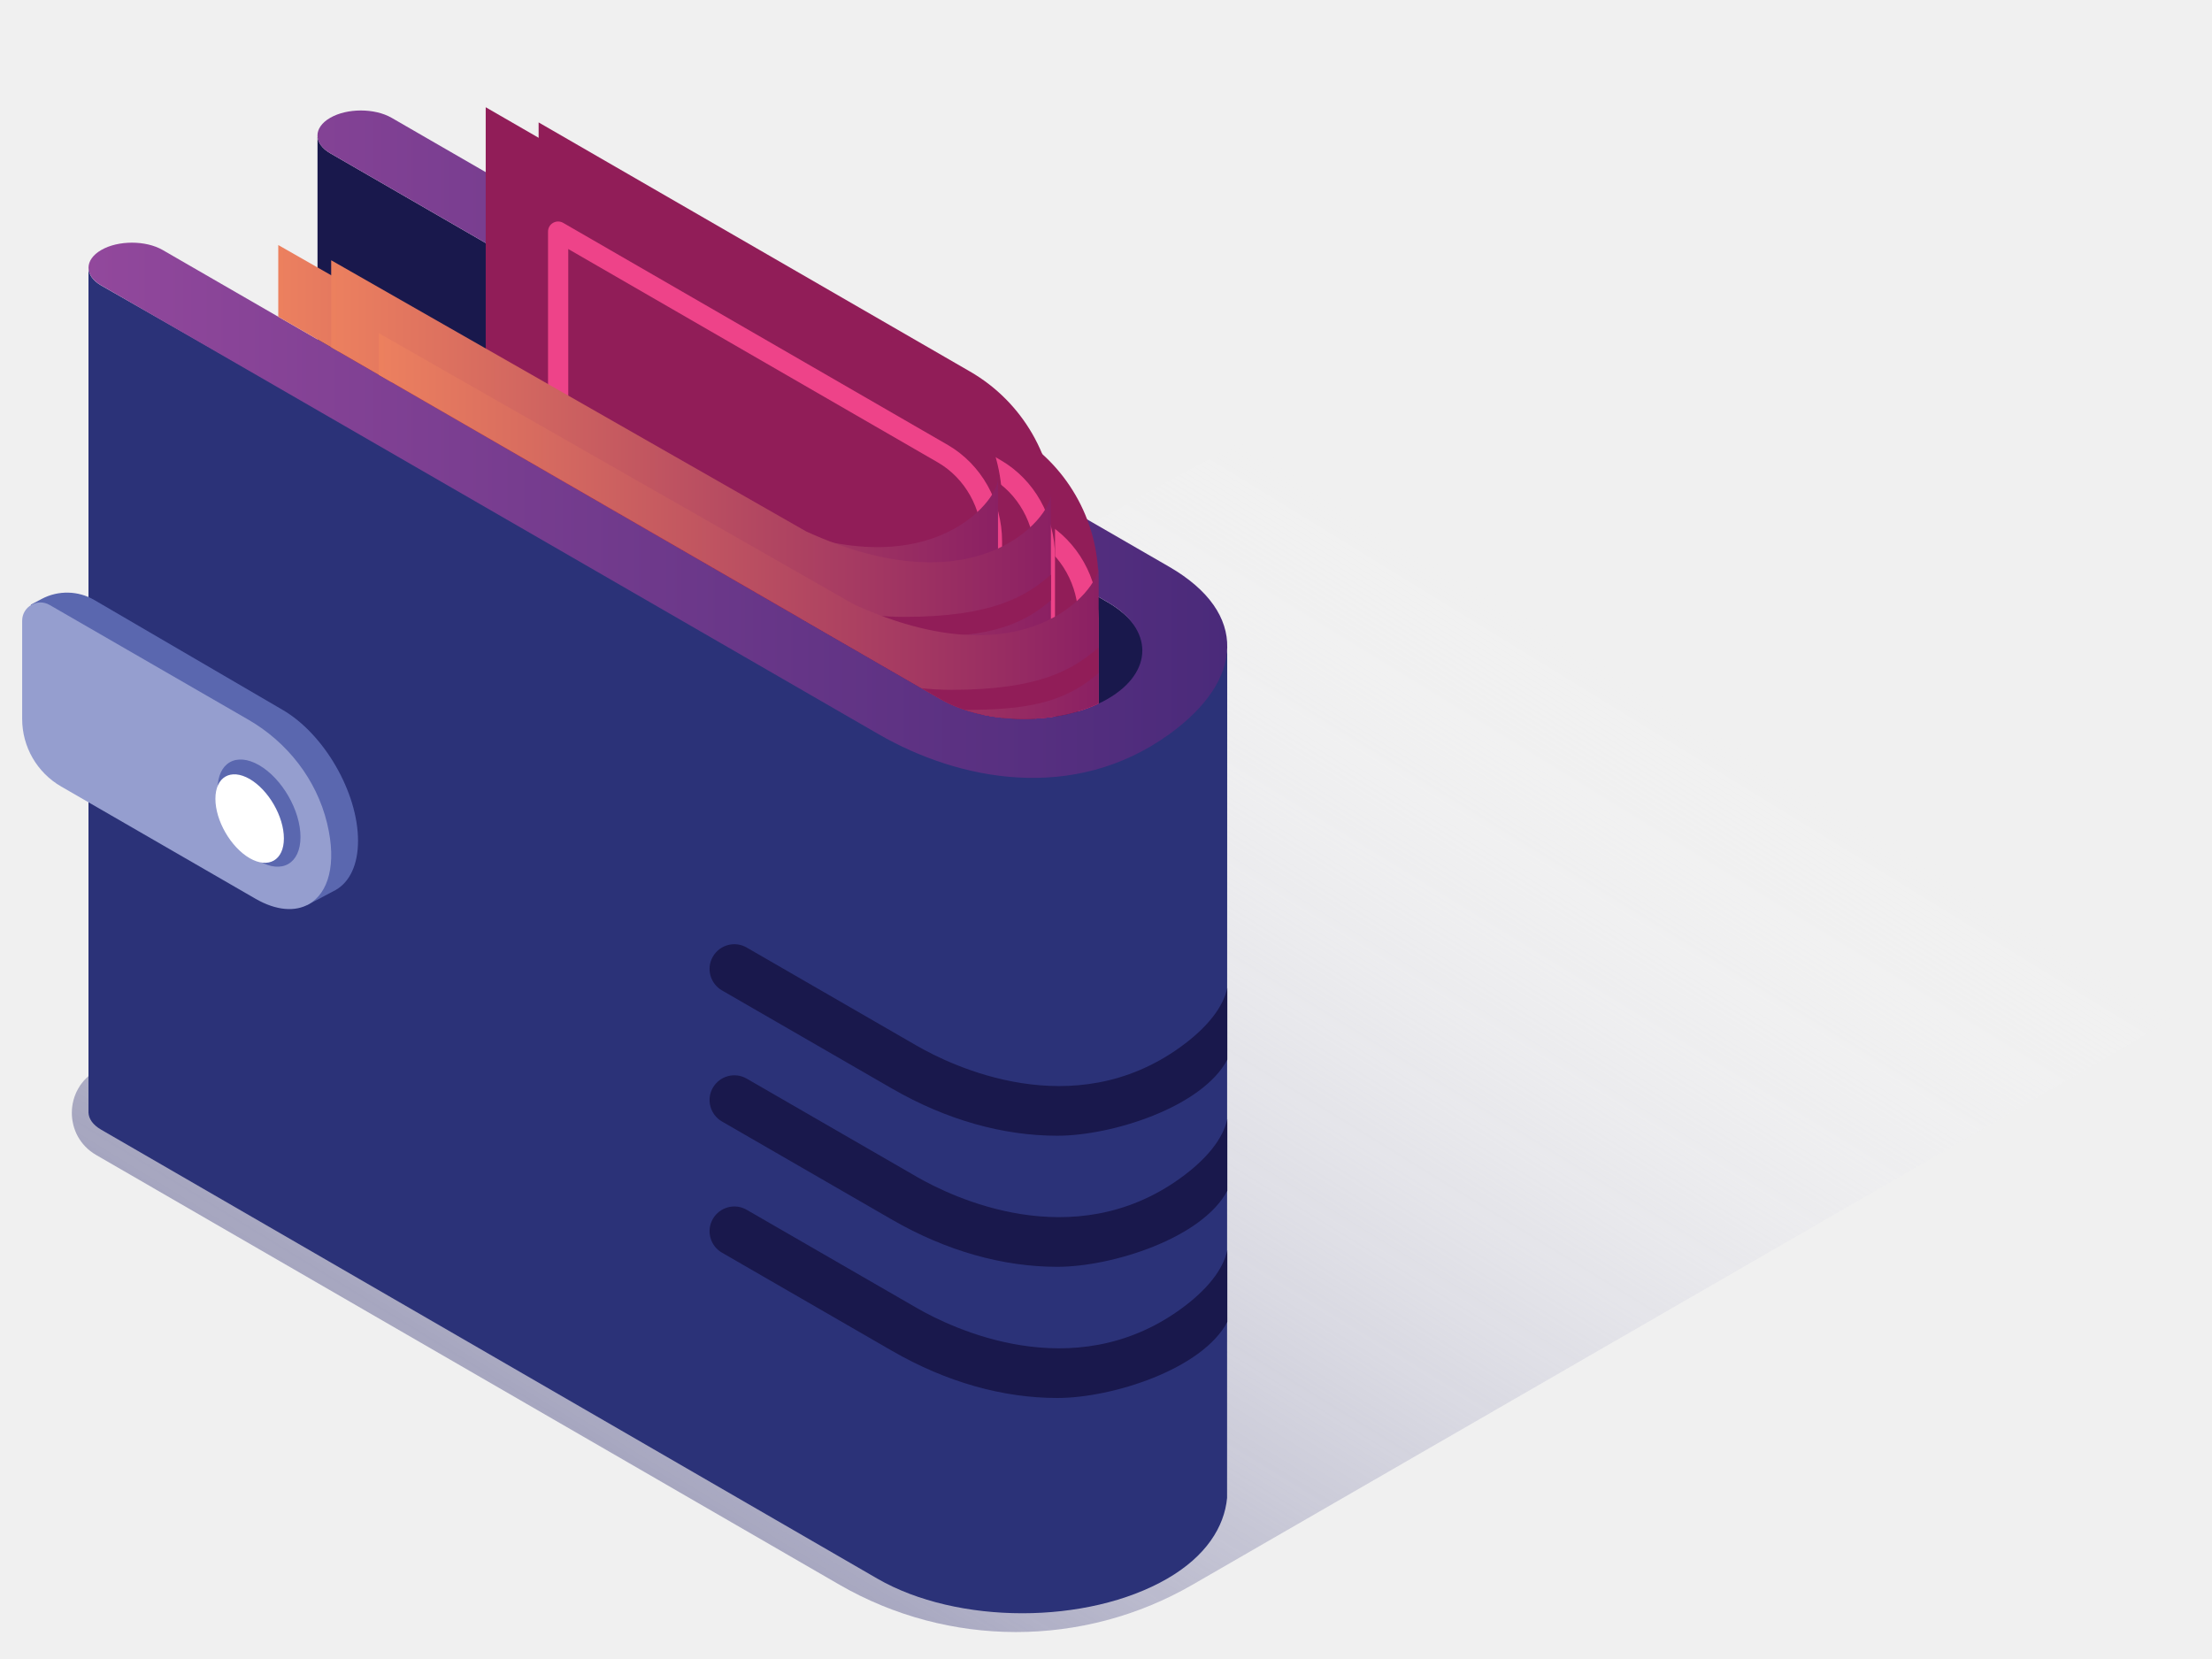
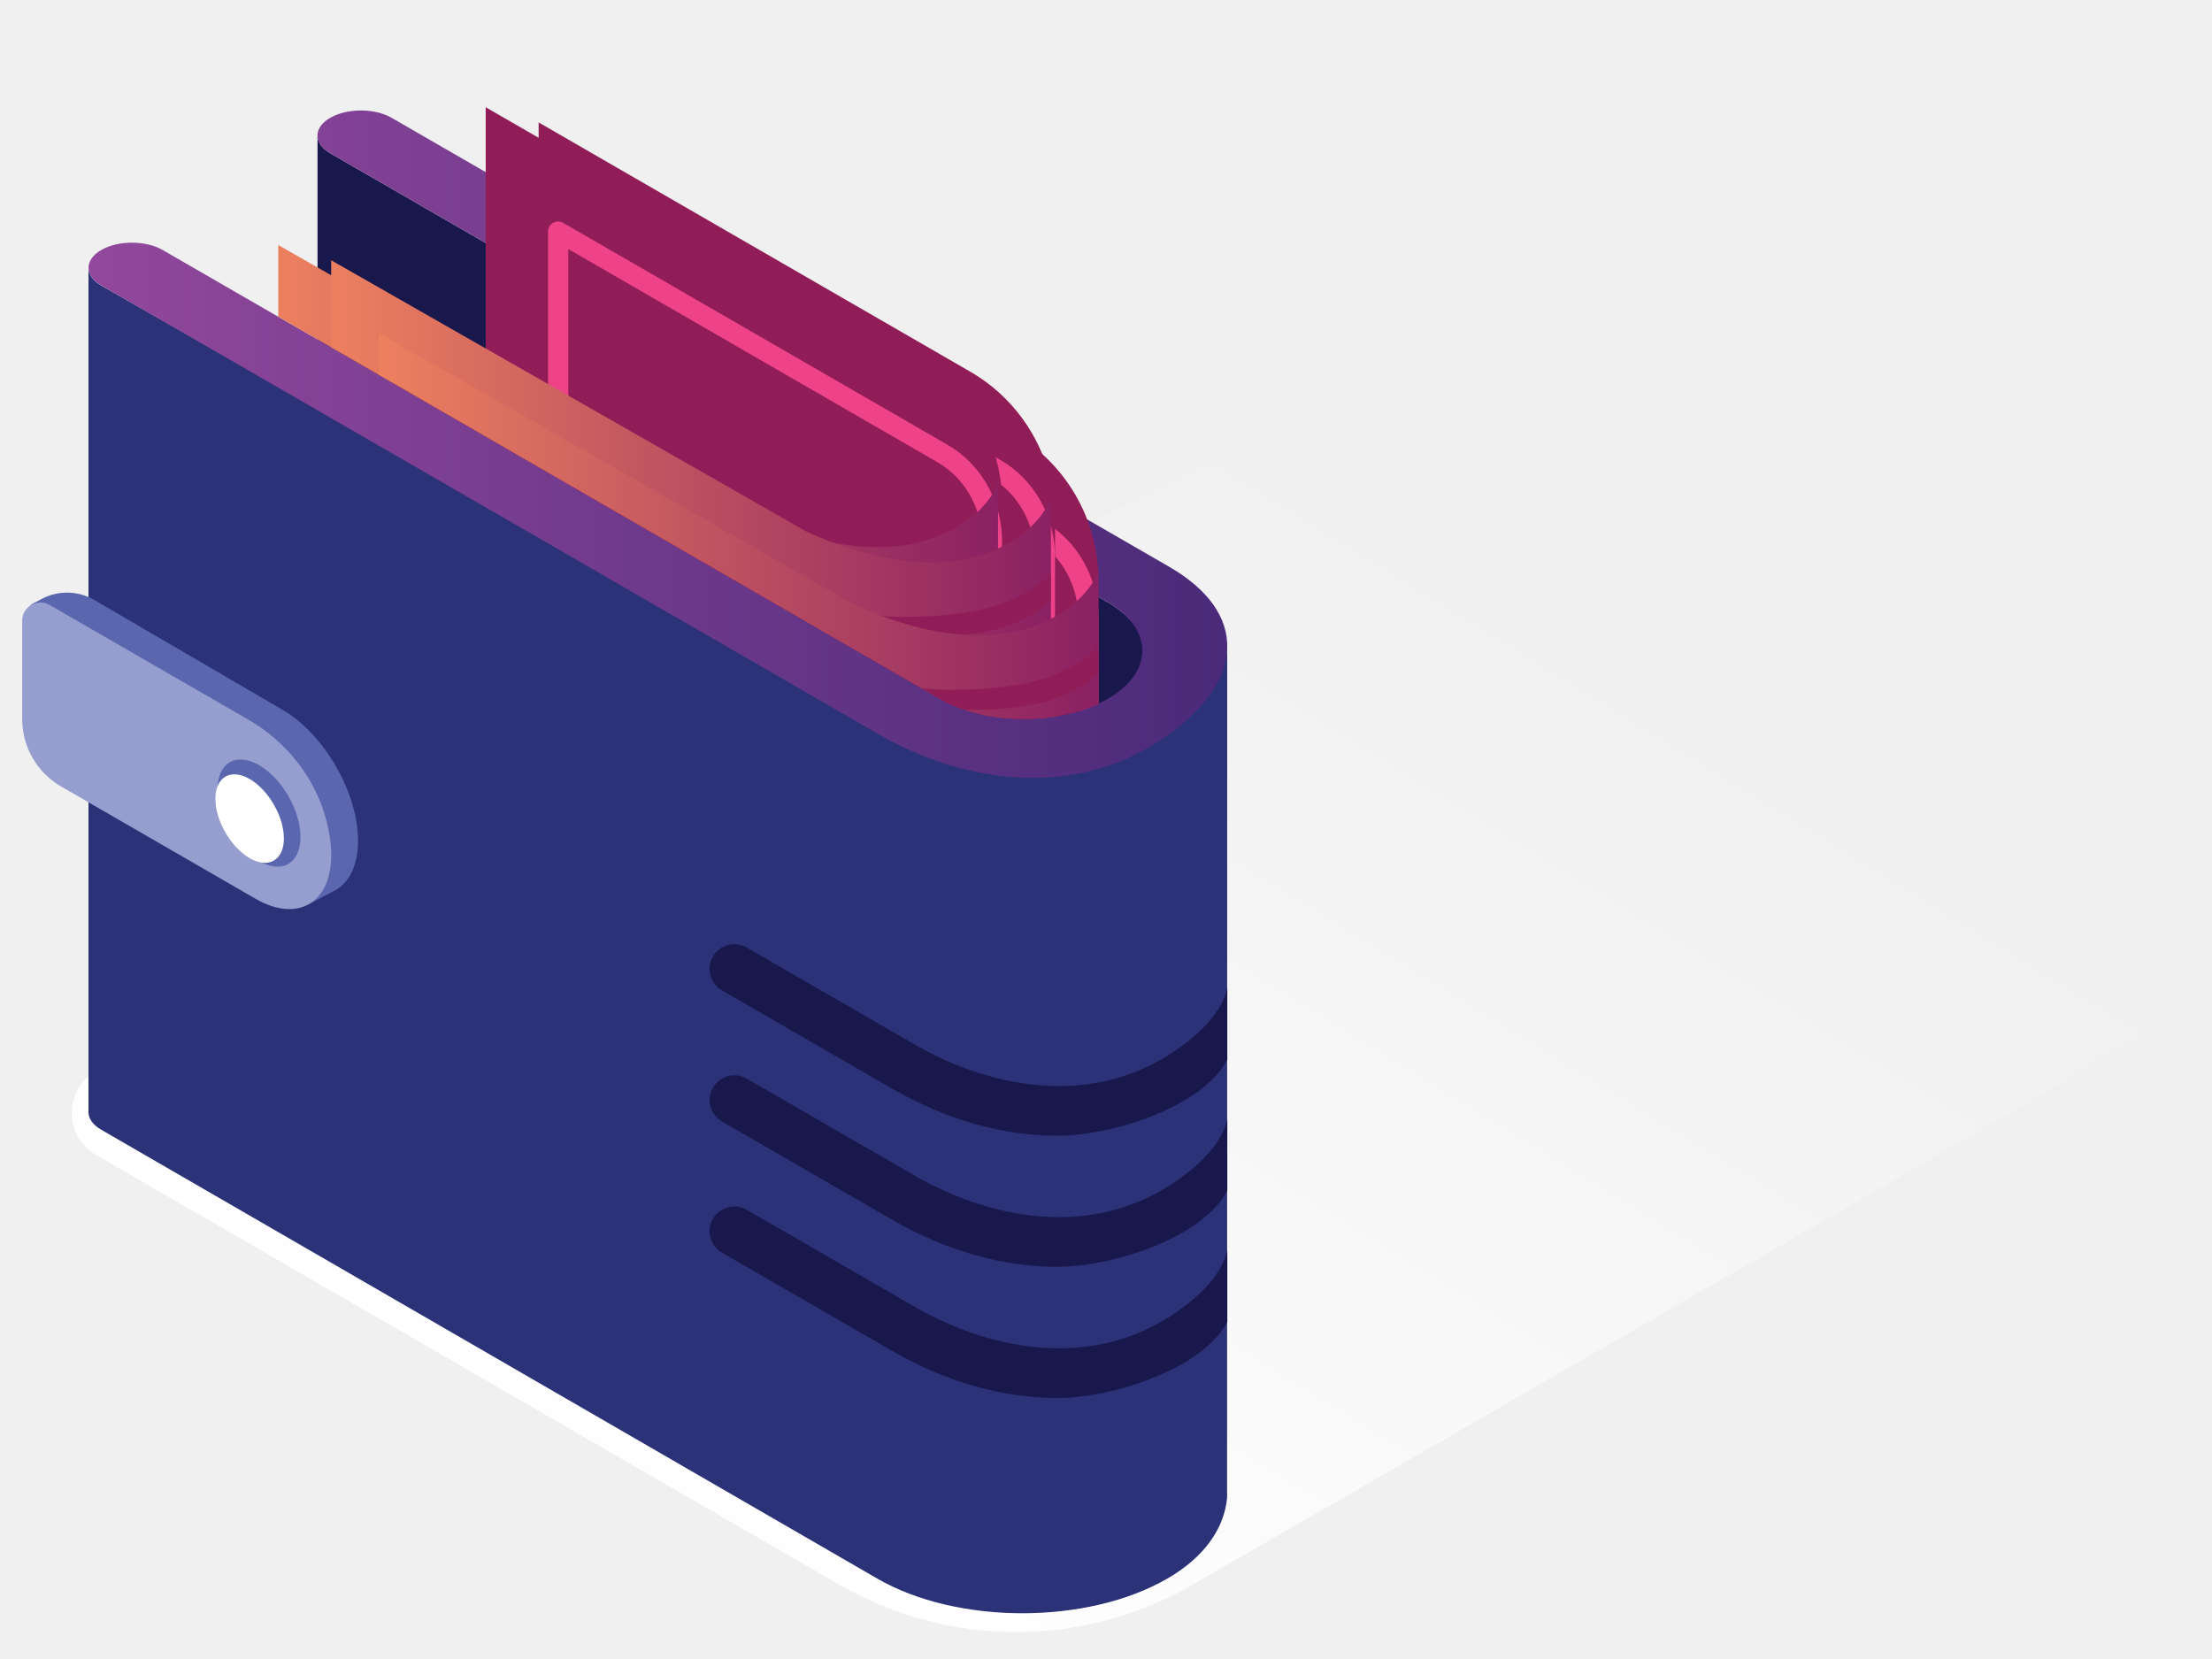
<svg xmlns="http://www.w3.org/2000/svg" xmlns:xlink="http://www.w3.org/1999/xlink" version="1.1" id="Layer_1" x="0px" y="0px" viewBox="0 0 500 375" style="enable-background:new 0 0 500 375;" xml:space="preserve">
  <style type="text/css">
	.st0{fill:url(#SVGID_1_);}
	.st1{fill:#19184C;}
	.st2{fill:#2B3278;}
	.st3{fill:#3D121D;}
	.st4{fill:url(#SVGID_2_);}
	.st5{clip-path:url(#SVGID_4_);}
	.st6{fill:#911D58;}
	.st7{fill:#EE4389;}
	.st8{fill:url(#SVGID_5_);}
	.st9{fill:url(#SVGID_6_);}
	.st10{fill:url(#SVGID_7_);}
	.st11{fill:#5A67AF;}
	.st12{fill:#959ECF;}
	.st13{fill:#FFFFFF;}
</style>
  <g>
    <linearGradient id="SVGID_1_" gradientUnits="userSpaceOnUse" x1="179.457" y1="9.963" x2="326.572" y2="249.706" gradientTransform="matrix(1 0 0 -1 0 375)">
-       <stop offset="0" style="stop-color:#A1A1BC" />
+       <stop offset="0" style="stop-color:#FFFFFF" />
      <stop offset="1" style="stop-color:#FFFFFF;stop-opacity:0" />
    </linearGradient>
    <path class="st0" d="M21.73,261.07l168,97.13c24.69,14.26,55.1,14.28,79.79,0.03L500,225.28L281.08,99.42L21.93,241.91   C14.43,246.04,14.32,256.78,21.73,261.07z" />
    <g>
      <path class="st1" d="M250.38,136.12L74.64,34.64c-1.77-1.02-2.73-2.35-2.85-3.69h-0.02v54.05c-0.14,1.55,0.83,3.12,2.86,4.29    l137.15,79.19c16.17,9.34,36.65,3.39,45.8-12.89c0.05-0.08,0.1-0.16,0.14-0.24C261.62,148.81,258.71,140.93,250.38,136.12z" />
      <path class="st2" d="M261.54,165.63c-18.07,10.46-43.7,10.36-61.76-0.1l-176.92-101c-1.9-1.1-2.86-2.56-2.86-4v190.95    c0.05,1.41,1.01,2.81,2.86,3.87l175.45,101.48c18.07,10.44,47.48,10.44,65.55,0c8.72-5.05,12.9-11.66,13.51-18.26    c0.02-0.22,0.03-192.83,0.03-192.83C277.41,152.6,270.56,160.41,261.54,165.63z" />
      <path class="st3" d="M20.02,60.35v0.18c0-0.06,0-0.11,0.02-0.18C20.02,60.35,20.02,60.35,20.02,60.35z" />
      <linearGradient id="SVGID_2_" gradientUnits="userSpaceOnUse" x1="20.015" y1="274.593" x2="277.411" y2="274.593" gradientTransform="matrix(1 0 0 -1 0 375)">
        <stop offset="8.100000e-07" style="stop-color:#92489C" />
        <stop offset="1" style="stop-color:#4A2A7A" />
      </linearGradient>
      <path class="st4" d="M264.26,128.1L88.52,26.63c-3.84-2.21-10.06-2.21-13.88,0c-3.84,2.21-3.84,5.8,0,8.01l175.74,101.48    c10.44,6.03,10.44,15.83,0,21.86c-10.44,6.03-27.42,6.03-37.87,0L36.77,56.51c-3.84-2.21-10.06-2.21-13.88,0    c-3.84,2.21-3.84,5.8,0,8.01l175.74,101.46c18.1,10.44,44.04,15.59,65.64,0C281.21,153.77,282.36,138.55,264.26,128.1z" />
      <g>
        <path class="st1" d="M277.41,223.33c-0.91,4.35-4.59,9.02-10.6,13.35c-24.35,17.57-51.75,4.21-59.57-0.3l-38.46-22.2     c-2.67-1.55-6.09-0.62-7.64,2.05c-1.55,2.67-0.62,6.09,2.05,7.64l38.46,22.2c12.31,7.1,25.11,10.65,37.34,10.65     c12.41,0,32.77-6.48,38.43-17.19V223.33z" />
      </g>
      <g>
        <path class="st1" d="M277.41,252.96c-0.91,4.35-4.59,9.02-10.6,13.35c-24.35,17.57-51.75,4.21-59.57-0.3l-38.46-22.2     c-2.67-1.55-6.09-0.62-7.64,2.05c-1.55,2.67-0.62,6.09,2.05,7.64l38.46,22.2c12.31,7.1,25.11,10.65,37.34,10.65     c12.41,0,32.77-6.48,38.43-17.19V252.96z" />
      </g>
      <g>
        <path class="st1" d="M277.41,282.61c-0.91,4.35-4.59,9.02-10.6,13.35c-24.35,17.57-51.75,4.21-59.57-0.3l-38.46-22.2     c-2.67-1.55-6.09-0.62-7.64,2.05c-1.55,2.67-0.62,6.11,2.05,7.64l38.46,22.2c12.31,7.1,25.11,10.65,37.34,10.65     c12.41,0,32.77-6.48,38.43-17.19V282.61z" />
      </g>
      <g>
        <g>
          <defs>
            <path id="SVGID_3_" d="M250.38,157.98c-10.44,6.03-27.42,6.03-37.87,0L36.77,56.51c-3.84-2.22-10.06-2.22-13.9,0l51.76-29.89       L99.28,3.87l151.34,89.01l-0.24,43.24C260.81,142.14,260.81,151.95,250.38,157.98z" />
          </defs>
          <clipPath id="SVGID_4_">
            <use xlink:href="#SVGID_3_" style="overflow:visible;" />
          </clipPath>
          <g class="st5">
            <g>
              <path class="st6" d="M229.08,97.9l-97.53-56.32v111.57l116.73,67.4v-89.39C248.29,117.44,240.96,104.76,229.08,97.9z" />
              <g>
                <path class="st7" d="M246.02,222.23c-0.4,0-0.78-0.1-1.14-0.3l-98.09-56.64c-0.7-0.4-1.14-1.15-1.14-1.97V69.67         c0-0.82,0.43-1.57,1.14-1.97c0.7-0.4,1.57-0.4,2.27,0l86.99,50.23c7.56,4.41,12.23,12.74,12.23,21.75v80.27         c0,0.82-0.43,1.57-1.14,1.97C246.8,222.13,246.42,222.23,246.02,222.23z M150.2,162l93.53,54v-76.32         c0-7.39-3.81-14.22-9.95-17.8L150.2,73.62V162z" />
              </g>
            </g>
            <g>
              <path class="st6" d="M219.28,83.99l-97.53-56.32v111.57l116.73,67.4v-89.39C238.48,103.53,231.16,90.85,219.28,83.99z" />
              <g>
                <path class="st7" d="M236.21,208.33c-0.4,0-0.78-0.1-1.14-0.3l-98.09-56.64c-0.7-0.4-1.14-1.15-1.14-1.97V55.78         c0-0.82,0.43-1.57,1.14-1.97c0.7-0.4,1.57-0.4,2.27,0l86.99,50.23c7.56,4.41,12.23,12.74,12.23,21.75v80.26         c0,0.82-0.43,1.57-1.14,1.97C237,208.22,236.61,208.33,236.21,208.33z M140.41,148.11l93.53,54v-76.32         c0-7.39-3.81-14.22-9.95-17.8l-83.58-48.26V148.11z" />
              </g>
            </g>
            <g>
              <path class="st6" d="M207.32,80.56l-97.53-56.32v111.57l116.73,67.4v-89.39C226.52,100.1,219.2,87.42,207.32,80.56z" />
              <g>
                <path class="st7" d="M224.25,204.89c-0.4,0-0.78-0.1-1.14-0.3l-98.09-56.64c-0.7-0.4-1.14-1.15-1.14-1.97V52.34         c0-0.82,0.43-1.57,1.14-1.97s1.57-0.4,2.27,0l86.99,50.23c7.56,4.41,12.23,12.74,12.23,21.75v80.27         c0,0.82-0.43,1.57-1.14,1.97C225.04,204.8,224.65,204.89,224.25,204.89z M128.45,144.67l93.53,54v-76.32         c0-7.39-3.81-14.22-9.95-17.8l-83.58-48.26V144.67z" />
              </g>
            </g>
            <g>
              <linearGradient id="SVGID_5_" gradientUnits="userSpaceOnUse" x1="46.336" y1="218.05" x2="225.585" y2="218.05" gradientTransform="matrix(1 0 0 -1 0 375)">
                <stop offset="8.100000e-07" style="stop-color:#F68A5E" />
                <stop offset="1" style="stop-color:#8B2063" />
              </linearGradient>
              <path class="st8" d="M170.3,116.7L62.9,55.39v136.04l106.36,61.5c12.87,7.44,33.82,7.44,46.68,0c6.2-3.6,9.19-8.3,9.63-13        c0.02-0.16,0.02-131.61,0.02-131.61C225.58,113.25,209.3,134.47,170.3,116.7z" />
              <path class="st6" d="M192.61,240.31c-5.52,0-10.83-1.17-14.23-3.13l-97.24-56.24V86.78l80.13,45.75        c9.05,5.25,19.83,8.03,31.13,8.03c14.04,0,24.23-0.45,33.2-8.33c0-1.95,0-3.87,0-5.79c-5.66,4.99-13.37,9.56-33.2,9.56        c-10.51,0-20.52-2.57-28.88-7.42L76.56,78.95v104.61l99.53,57.55c4.13,2.38,10.14,3.74,16.5,3.74        c22.68,0,32.77-12.09,32.97-12.41c0-0.96,0-2.57,0-4.72C219.04,234.6,209.25,240.31,192.61,240.31z" />
            </g>
            <g>
              <linearGradient id="SVGID_6_" gradientUnits="userSpaceOnUse" x1="58.296" y1="214.612" x2="237.546" y2="214.612" gradientTransform="matrix(1 0 0 -1 0 375)">
                <stop offset="8.100000e-07" style="stop-color:#F68A5E" />
                <stop offset="1" style="stop-color:#8B2063" />
              </linearGradient>
              <path class="st9" d="M182.26,120.14L74.86,58.83v136.04l106.36,61.5c12.87,7.44,33.82,7.44,46.68,0c6.2-3.6,9.19-8.3,9.63-13        c0.02-0.16,0.02-131.61,0.02-131.61C237.54,116.67,221.26,137.91,182.26,120.14z" />
              <path class="st6" d="M204.57,243.73c-5.52,0-10.83-1.17-14.23-3.13l-97.24-56.24V90.22l80.13,45.75        c9.05,5.25,19.83,8.03,31.13,8.03c14.02,0,24.23-0.45,33.2-8.33c0-1.95,0-3.89,0-5.79c-5.66,4.99-13.37,9.56-33.2,9.56        c-10.51,0-20.52-2.57-28.88-7.42L88.52,82.39V187l99.53,57.55c4.13,2.38,10.14,3.74,16.5,3.74        c22.68,0,32.77-12.09,32.97-12.41c0-0.96,0-2.57,0-4.72C231,238.04,221.21,243.73,204.57,243.73z" />
            </g>
            <g>
              <linearGradient id="SVGID_7_" gradientUnits="userSpaceOnUse" x1="69.034" y1="198.133" x2="248.283" y2="198.133" gradientTransform="matrix(1 0 0 -1 0 375)">
                <stop offset="8.100000e-07" style="stop-color:#F68A5E" />
                <stop offset="1" style="stop-color:#8B2063" />
              </linearGradient>
              <path class="st10" d="M193.01,136.61L85.61,75.3v136.04l106.36,61.52c12.87,7.44,33.82,7.44,46.68,0        c6.2-3.6,9.19-8.32,9.63-13c0.02-0.16,0.02-131.61,0.02-131.61C248.29,133.16,231.99,154.38,193.01,136.61z" />
              <path class="st6" d="M215.3,260.22c-5.52,0-10.83-1.17-14.23-3.13l-97.24-56.24v-94.14l80.13,45.75        c9.05,5.25,19.83,8.03,31.13,8.03c14.04,0,24.23-0.45,33.2-8.33c0-1.95,0-3.89,0-5.79c-5.68,4.99-13.37,9.56-33.2,9.56        c-10.51,0-20.52-2.57-28.88-7.42L99.25,98.87v104.61l99.53,57.55c4.13,2.38,10.14,3.74,16.5,3.74        c22.68,0,32.77-12.09,32.97-12.42c0-0.96,0-2.57,0-4.72C241.75,254.51,231.96,260.22,215.3,260.22z" />
            </g>
          </g>
        </g>
      </g>
      <g>
        <g id="XMLID_154_">
          <path class="st11" d="M63.8,160.41l-42.49-24.79c-3.65-2.13-8.16-2.22-11.88-0.24l-2.49,1.31l62.49,67.9l6.49-3.44      c3.09-1.79,5.01-5.63,5.01-11.1C80.93,179.15,73.27,165.86,63.8,160.41z" />
        </g>
        <g id="XMLID_251_">
          <path class="st12" d="M56.11,162.66l-44.9-25.92c-2.77-1.6-6.2,0.4-6.2,3.58v22.18c0,6.32,3.36,12.14,8.83,15.29l43.91,25.36      c4.73,2.73,9,2.99,12.11,1.2c4.32-2.49,6.33-8.94,4.08-18.25C71.54,176.17,64.95,167.76,56.11,162.66z" />
        </g>
      </g>
      <g>
        <g>
          <path class="st11" d="M58.57,172.96c-5.18-2.99-9.39-0.56-9.39,5.42c0,5.98,4.21,13.26,9.37,16.25      c5.18,2.99,9.37,0.56,9.37-5.42C67.94,183.21,63.75,175.95,58.57,172.96z" />
        </g>
      </g>
      <g>
        <g>
          <path class="st13" d="M56.43,176.08c-4.29-2.46-7.74-0.46-7.74,4.48c0,4.94,3.47,10.94,7.74,13.42      c4.27,2.46,7.74,0.46,7.74-4.46C64.17,184.55,60.7,178.56,56.43,176.08z" />
        </g>
      </g>
    </g>
  </g>
</svg>
